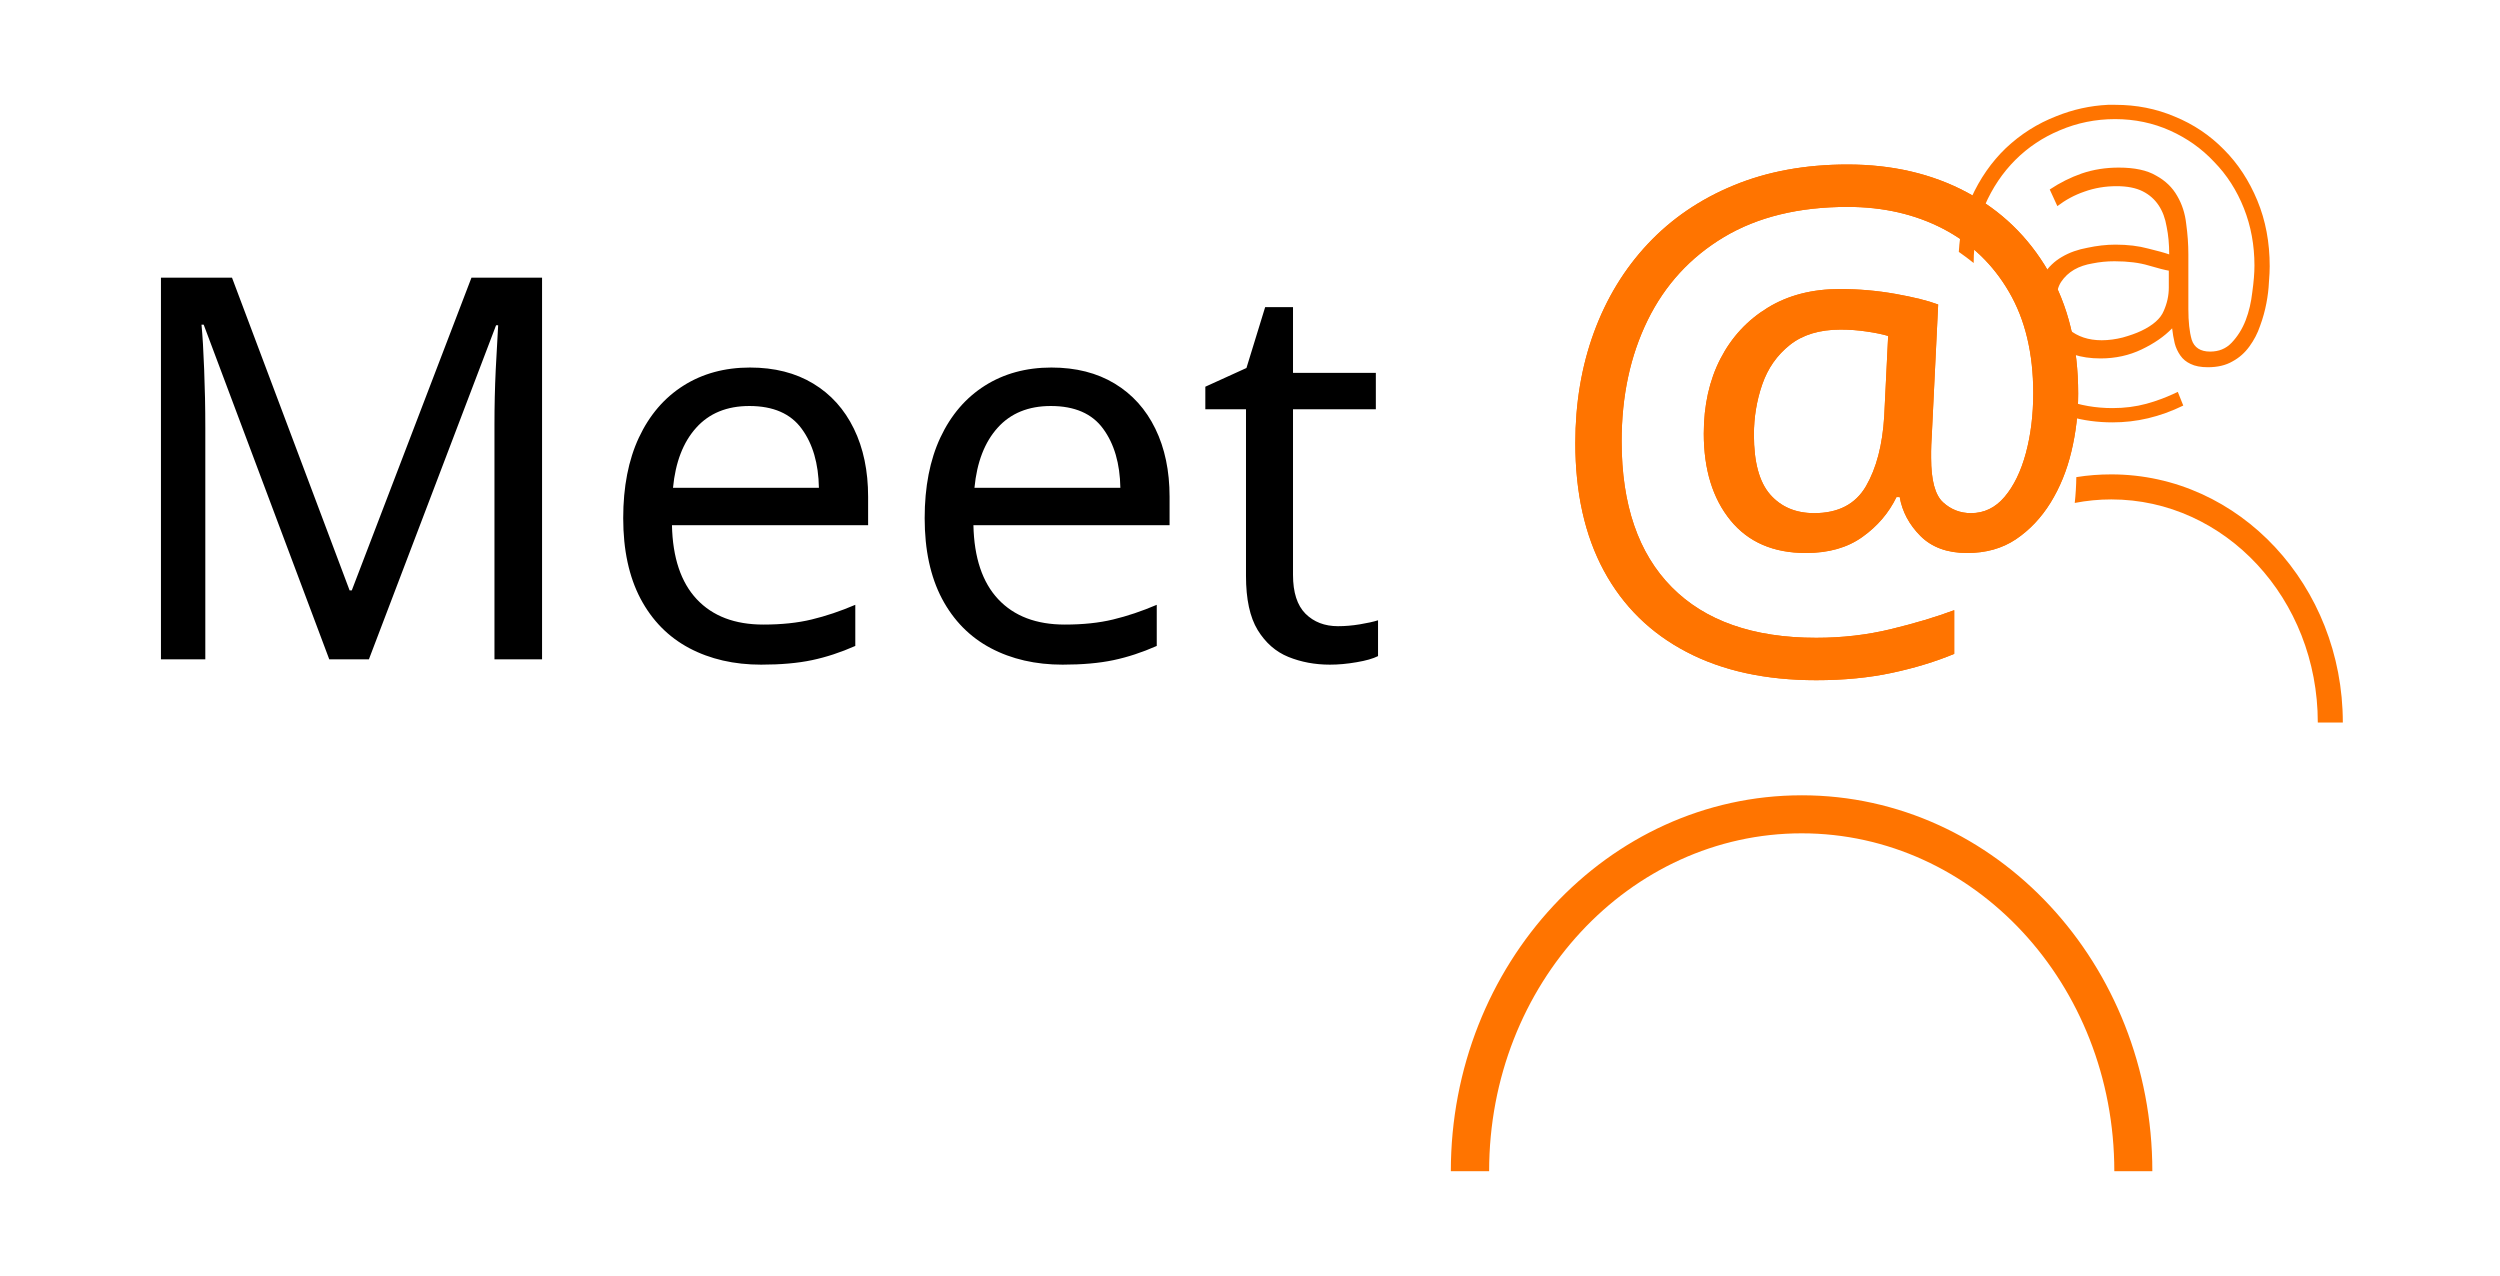
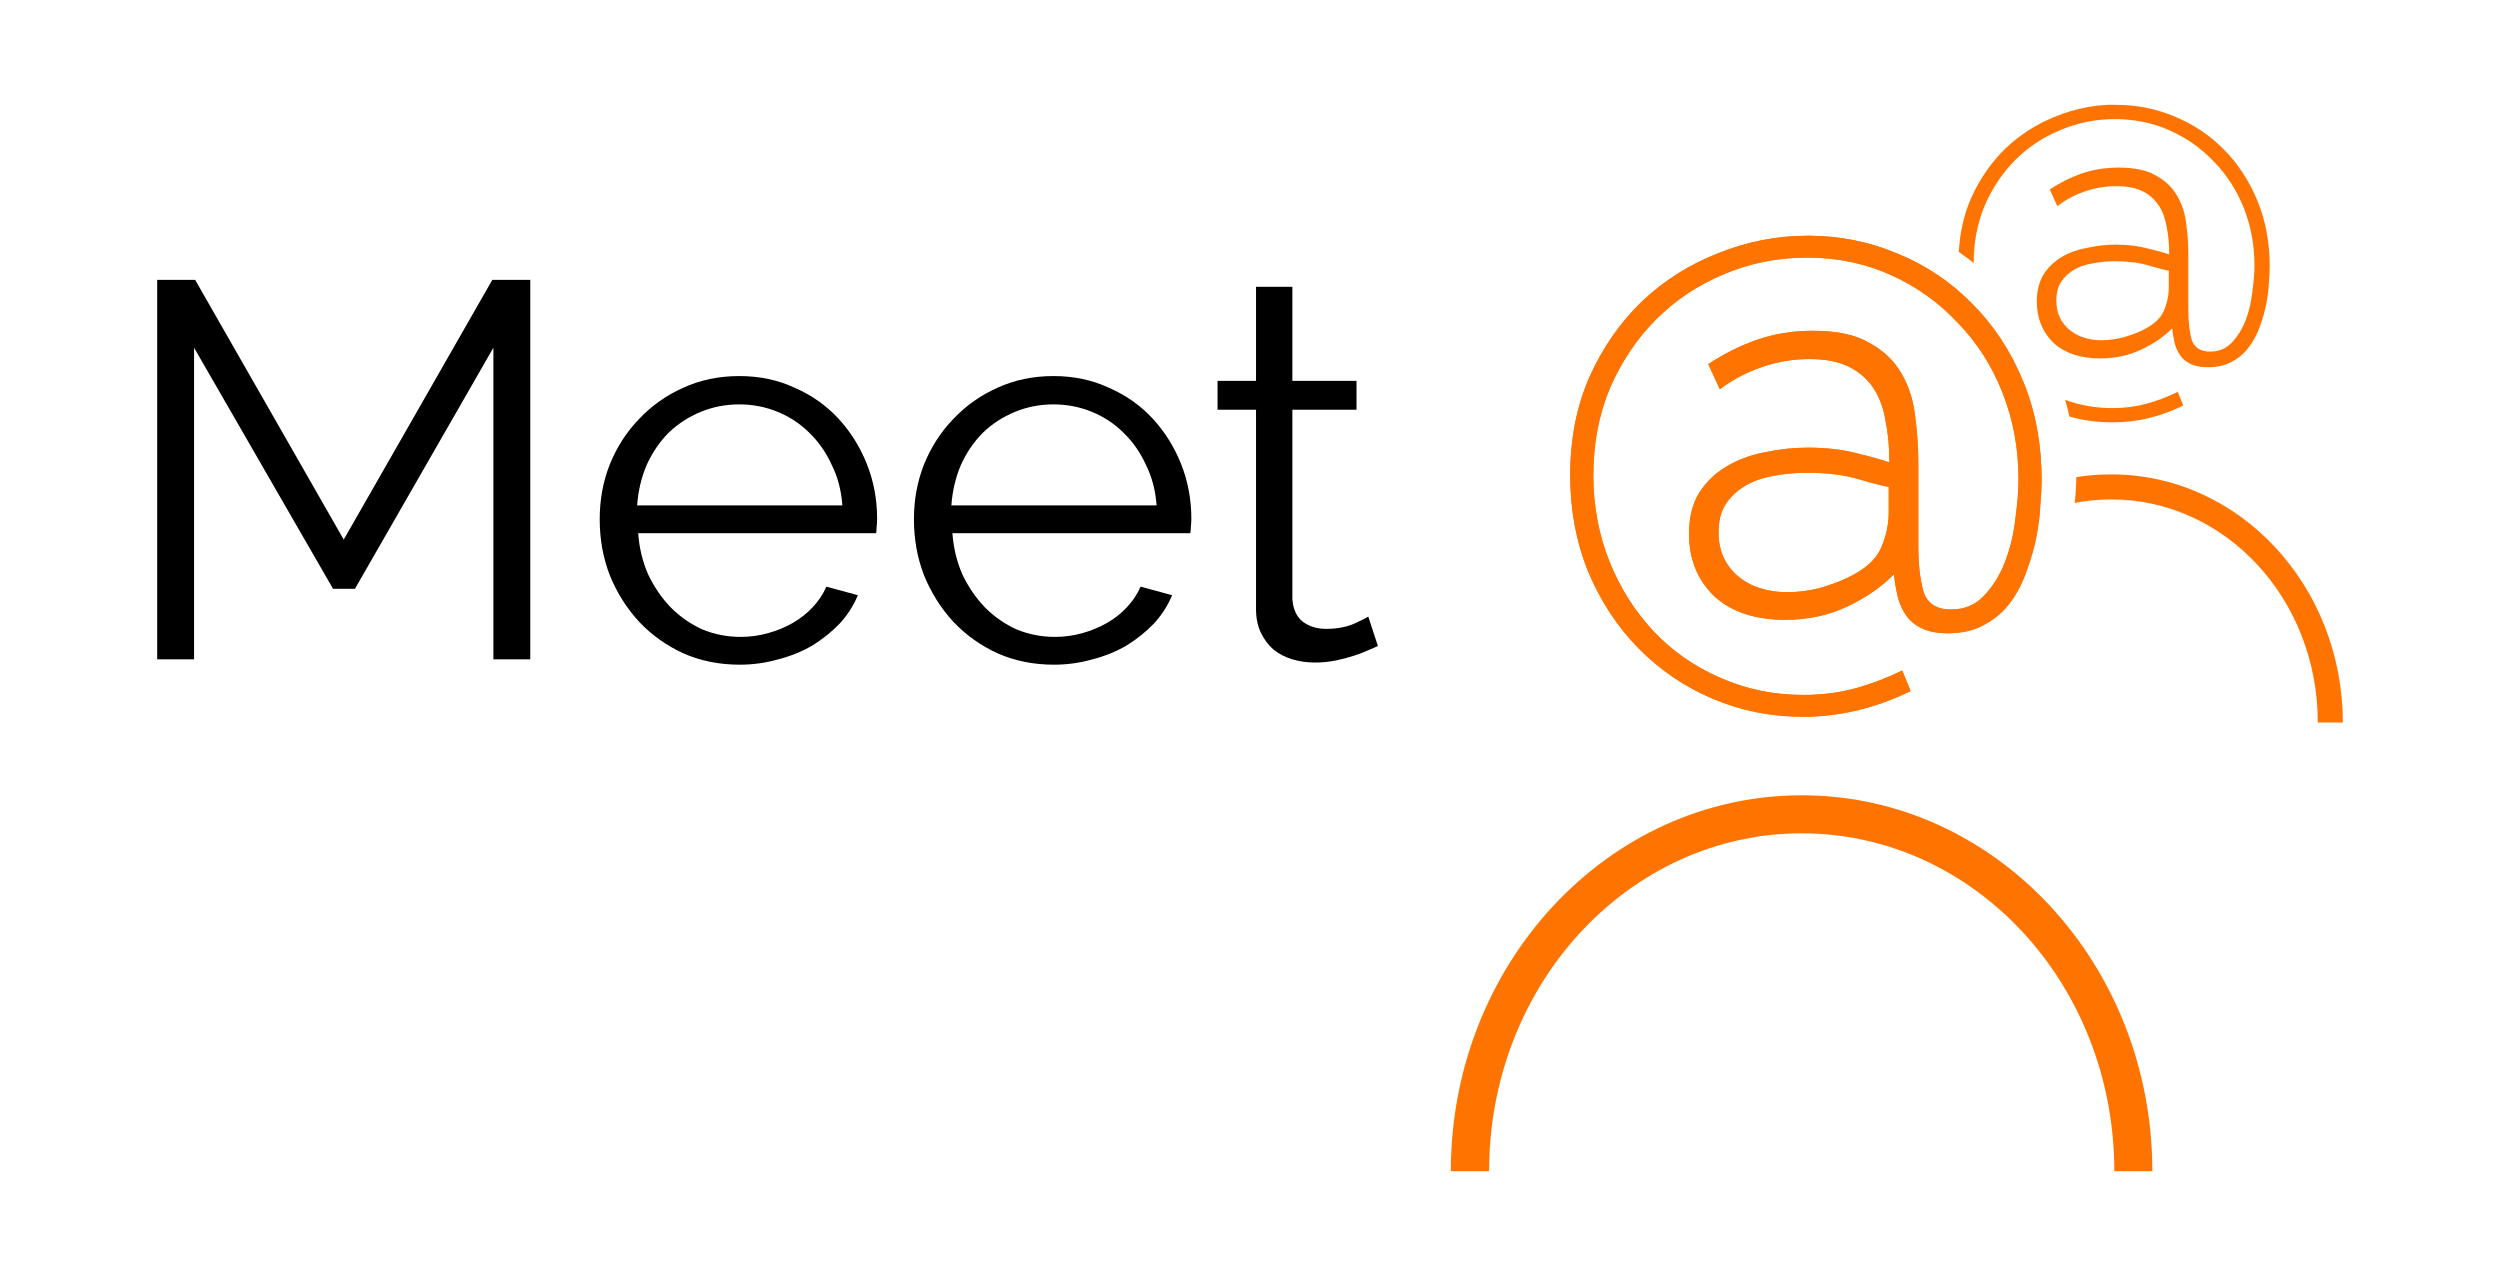
<svg xmlns="http://www.w3.org/2000/svg" version="1.1" id="Capa_1" x="0px" y="0px" viewBox="0 0 338.139 172.583" xml:space="preserve" width="100%" height="100%">
  <defs id="defs41" />
  <path style="font-size:67.791px;font-style:normal;font-variant:normal;font-weight:normal;font-stretch:normal;text-align:start;line-height:125%;letter-spacing:0px;word-spacing:0px;writing-mode:lr-tb;text-anchor:start;fill:#ff7400;fill-opacity:1;stroke:none;font-family:Raleway;-inkscape-font-specification:Raleway" d="m 285.091,14.18 c -2.389,0.113 -4.713,0.63 -6.955,1.534 -2.563,0.994 -4.834,2.437 -6.823,4.311 -1.951,1.874 -3.522,4.131 -4.707,6.77 -0.968,2.194 -1.515,4.616 -1.666,7.273 0.685,0.481 1.359,0.982 2.01,1.507 0,-2.83 0.513,-5.43 1.507,-7.802 1.033,-2.371 2.405,-4.414 4.126,-6.136 1.721,-1.721 3.735,-3.064 6.03,-4.02 2.333,-0.994 4.819,-1.507 7.458,-1.507 2.677,2.2e-5 5.163,0.528 7.458,1.56 2.295,1.033 4.268,2.434 5.95,4.231 1.721,1.759 3.064,3.858 4.02,6.268 0.956,2.41 1.428,4.995 1.428,7.749 -4e-5,1.033 -0.1,2.22 -0.291,3.597 -0.153,1.339 -0.44,2.623 -0.899,3.808 -0.459,1.186 -1.101,2.2 -1.904,3.041 -0.765,0.803 -1.724,1.19 -2.909,1.19 -1.3,0 -2.142,-0.542 -2.486,-1.613 -0.306,-1.071 -0.45,-2.443 -0.45,-4.126 l 0,-7.405 c -5e-5,-1.377 -0.1,-2.749 -0.291,-4.126 -0.153,-1.415 -0.566,-2.673 -1.217,-3.782 -0.65,-1.147 -1.594,-2.062 -2.856,-2.75 -1.224,-0.727 -2.909,-1.084 -5.051,-1.084 -1.759,2e-5 -3.43,0.258 -4.998,0.793 -1.53,0.535 -2.96,1.251 -4.337,2.169 l 1.031,2.248 c 1.109,-0.841 2.311,-1.498 3.65,-1.957 1.377,-0.497 2.834,-0.74 4.364,-0.741 1.415,4e-5 2.599,0.229 3.517,0.688 0.918,0.459 1.633,1.101 2.169,1.904 0.535,0.803 0.893,1.762 1.084,2.909 0.229,1.109 0.344,2.352 0.344,3.729 -0.65,-0.229 -1.594,-0.487 -2.856,-0.793 -1.262,-0.344 -2.734,-0.529 -4.417,-0.529 -1.262,10e-6 -2.52,0.155 -3.782,0.423 -1.262,0.229 -2.432,0.631 -3.465,1.243 -0.994,0.574 -1.809,1.359 -2.46,2.354 -0.612,0.994 -0.926,2.223 -0.926,3.676 -1e-5,2.257 0.756,4.127 2.248,5.58 1.53,1.415 3.658,2.116 6.374,2.116 2.027,0 3.871,-0.413 5.554,-1.217 1.683,-0.803 3.055,-1.747 4.126,-2.856 0.077,0.688 0.191,1.36 0.344,2.01 0.153,0.612 0.423,1.169 0.767,1.666 0.344,0.497 0.801,0.869 1.375,1.137 0.612,0.306 1.398,0.45 2.354,0.45 1.3,0 2.414,-0.258 3.332,-0.793 0.918,-0.497 1.662,-1.168 2.274,-2.01 0.612,-0.841 1.11,-1.771 1.455,-2.803 0.382,-1.033 0.655,-2.047 0.846,-3.041 0.191,-0.994 0.305,-1.95 0.344,-2.83 0.076,-0.918 0.106,-1.633 0.106,-2.169 -5e-5,-3.251 -0.557,-6.209 -1.666,-8.886 -1.109,-2.677 -2.61,-4.99 -4.522,-6.903 -1.912,-1.951 -4.14,-3.437 -6.665,-4.469 -2.524,-1.071 -5.183,-1.587 -8.013,-1.587 -0.344,0 -0.69,-0.016 -1.031,0 z m 0.899,21.157 c 1.836,4e-5 3.392,0.199 4.655,0.582 1.3,0.382 2.2,0.611 2.698,0.688 l 0,2.301 c -5e-5,1.071 -0.229,2.114 -0.688,3.147 -0.421,1.033 -1.435,1.933 -3.041,2.698 -0.727,0.344 -1.556,0.631 -2.512,0.899 -0.918,0.229 -1.874,0.37 -2.83,0.37 -1.798,0 -3.269,-0.498 -4.417,-1.455 -1.147,-0.994 -1.719,-2.281 -1.719,-3.888 -3e-5,-1.033 0.214,-1.889 0.635,-2.539 0.459,-0.688 1.045,-1.245 1.772,-1.666 0.727,-0.421 1.568,-0.693 2.486,-0.846 0.956,-0.191 1.929,-0.291 2.962,-0.291 z m 8.569,17.666 c -1.415,0.688 -2.843,1.231 -4.258,1.613 -1.415,0.382 -2.931,0.582 -4.575,0.582 -2.263,-1e-5 -4.41,-0.373 -6.4,-1.111 0.218,0.742 0.409,1.488 0.582,2.248 1.854,0.534 3.793,0.793 5.818,0.793 1.606,0 3.207,-0.173 4.813,-0.555 1.606,-0.382 3.192,-0.954 4.76,-1.719 l -0.74,-1.851 z" id="path5057" />
  <g id="g9" transform="translate(14.72829,-73.53745)" />
  <g id="g11" transform="translate(14.72829,-73.53745)" />
  <g id="g13" transform="translate(14.72829,-73.53745)" />
  <g id="g15" transform="translate(14.72829,-73.53745)" />
  <g id="g17" transform="translate(14.72829,-73.53745)" />
  <g id="g19" transform="translate(14.72829,-73.53745)" />
  <g id="g21" transform="translate(14.72829,-73.53745)" />
  <g id="g23" transform="translate(14.72829,-73.53745)" />
  <g id="g25" transform="translate(14.72829,-73.53745)" />
  <g id="g27" transform="translate(14.72829,-73.53745)" />
  <g id="g29" transform="translate(14.72829,-73.53745)" />
  <g id="g31" transform="translate(14.72829,-73.53745)" />
  <g id="g33" transform="translate(14.72829,-73.53745)" />
  <g id="g35" transform="translate(14.72829,-73.53745)" />
  <g id="g37" transform="translate(14.72829,-73.53745)" />
  <text xml:space="preserve" style="font-size:12px;font-style:normal;font-variant:normal;font-weight:normal;font-stretch:normal;text-align:start;line-height:125%;letter-spacing:0px;word-spacing:0px;writing-mode:lr-tb;text-anchor:start;fill:#000000;fill-opacity:1;stroke:none;font-family:Abyssinica SIL;-inkscape-font-specification:Abyssinica SIL" x="-120.102" y="181.677" id="text4363">
    <tspan id="tspan4365" x="-120.102" y="181.677" style="font-style:normal;font-variant:normal;font-weight:normal;font-stretch:normal;font-family:Abyssinica SIL;-inkscape-font-specification:Abyssinica SIL" />
  </text>
  <text xml:space="preserve" style="font-size:12px;font-style:italic;font-variant:normal;font-weight:bold;font-stretch:normal;text-align:start;line-height:125%;letter-spacing:0px;word-spacing:0px;writing-mode:lr-tb;text-anchor:start;fill:#000000;fill-opacity:1;stroke:none;font-family:WenQuanYi Micro Hei Mono;-inkscape-font-specification:WenQuanYi Micro Hei Mono Bold Italic" x="-129.54" y="180.566" id="text4371">
    <tspan id="tspan4373" x="-129.54" y="180.566" />
  </text>
-   <text xml:space="preserve" style="font-size:72.294px;font-style:normal;font-variant:normal;font-weight:normal;font-stretch:normal;text-align:start;line-height:125%;letter-spacing:0px;word-spacing:0px;writing-mode:lr-tb;text-anchor:start;fill:#000000;fill-opacity:1;stroke:none;font-family:Raleway;-inkscape-font-specification:Raleway" x="14.753" y="89.179" id="text4433">
-     <tspan id="tspan4435" x="14.753" y="89.179" style="font-size:72.294px;font-style:normal;font-variant:normal;font-weight:normal;font-stretch:normal;text-align:start;line-height:125%;writing-mode:lr-tb;text-anchor:start;font-family:Raleway;-inkscape-font-specification:Raleway">Meet</tspan>
-   </text>
-   <text xml:space="preserve" style="font-size:86.865px;font-style:normal;font-variant:normal;font-stretch:normal;text-align:start;line-height:125%;letter-spacing:0px;word-spacing:0px;writing-mode:lr-tb;text-anchor:start;fill:#000000;fill-opacity:1;stroke:none;font-family:Roboto;-inkscape-font-specification:Roboto Semi-Light" x="208.039" y="84.264" id="text4437">
-     <tspan id="tspan4439" x="208.039" y="84.264" style="font-size:86.865px;font-style:normal;font-variant:normal;font-weight:normal;font-stretch:normal;text-align:start;line-height:125%;writing-mode:lr-tb;text-anchor:start;fill:#ff7400;fill-opacity:1;font-family:Raleway;-inkscape-font-specification:Raleway">@</tspan>
-   </text>
-   <text id="text4957" y="84.264" x="208.039" style="font-size:86.865px;font-style:normal;font-variant:normal;font-stretch:normal;text-align:start;line-height:125%;letter-spacing:0px;word-spacing:0px;writing-mode:lr-tb;text-anchor:start;fill:#000000;fill-opacity:1;stroke:none;font-family:Roboto;-inkscape-font-specification:Roboto Semi-Light" xml:space="preserve">
-     <tspan style="font-size:86.865px;font-style:normal;font-variant:normal;font-weight:normal;font-stretch:normal;text-align:start;line-height:125%;writing-mode:lr-tb;text-anchor:start;fill:#ff7400;fill-opacity:1;font-family:Raleway;-inkscape-font-specification:Raleway" y="84.264" x="208.039" id="tspan4959">@</tspan>
-   </text>
+   <g style="font-size:72.294px;font-style:normal;font-variant:normal;font-weight:normal;font-stretch:normal;text-align:start;line-height:125%;letter-spacing:0px;word-spacing:0px;writing-mode:lr-tb;text-anchor:start;fill:#000000;fill-opacity:1;stroke:none;font-family:Raleway;-inkscape-font-specification:Raleway" id="text4433">
+     <path d="m 66.733,89.179 0,-42.147 -18.724,32.605 -2.964,0 -18.796,-32.605 0,42.147 -4.988,0 0,-51.329 5.133,0 20.098,35.135 20.098,-35.135 5.133,0 0,51.329 -4.988,0" style="line-height:125%;font-family:Raleway;-inkscape-font-specification:Raleway" id="path3017" />
+     <path d="m 100.054,89.902 c -2.747,-10e-7 -5.277,-0.506 -7.591,-1.518 -2.313,-1.06 -4.314,-2.482 -6,-4.265 -1.687,-1.831 -3.012,-3.928 -3.976,-6.29 -0.916,-2.362 -1.374,-4.892 -1.374,-7.591 -3e-6,-2.651 0.458,-5.133 1.374,-7.446 0.964,-2.362 2.289,-4.41 3.976,-6.145 1.687,-1.783 3.663,-3.181 5.928,-4.193 2.313,-1.06 4.844,-1.59 7.591,-1.59 2.747,3.9e-5 5.253,0.53 7.519,1.59 2.313,1.012 4.289,2.41 5.928,4.193 1.639,1.783 2.916,3.832 3.832,6.145 0.916,2.313 1.374,4.771 1.374,7.374 -4e-5,0.386 -0.024,0.771 -0.072,1.157 -4e-5,0.386 -0.024,0.651 -0.072,0.795 l -32.171,0 c 0.145,2.024 0.602,3.904 1.374,5.639 0.819,1.687 1.831,3.157 3.036,4.41 1.253,1.253 2.675,2.241 4.265,2.964 1.639,0.675 3.374,1.012 5.205,1.012 1.253,3e-6 2.482,-0.169 3.687,-0.506 1.205,-0.337 2.313,-0.795 3.326,-1.374 1.012,-0.578 1.904,-1.277 2.675,-2.097 0.819,-0.868 1.446,-1.807 1.88,-2.819 l 4.265,1.157 c -0.578,1.398 -1.398,2.675 -2.458,3.832 -1.06,1.109 -2.289,2.097 -3.687,2.964 -1.398,0.819 -2.94,1.446 -4.627,1.88 -1.687,0.482 -3.422,0.723 -5.205,0.723 m 13.88,-21.544 c -0.145,-2.024 -0.627,-3.856 -1.446,-5.494 -0.771,-1.687 -1.783,-3.133 -3.036,-4.338 -1.205,-1.205 -2.627,-2.145 -4.265,-2.819 -1.639,-0.675 -3.374,-1.012 -5.205,-1.012 -1.831,3.4e-5 -3.567,0.337 -5.205,1.012 -1.639,0.675 -3.085,1.615 -4.338,2.819 -1.205,1.205 -2.193,2.651 -2.964,4.338 -0.723,1.687 -1.157,3.518 -1.301,5.494 l 27.761,0" style="line-height:125%;font-family:Raleway;-inkscape-font-specification:Raleway" id="path3019" />
+     <path d="m 142.555,89.902 c -2.747,-10e-7 -5.277,-0.506 -7.591,-1.518 -2.313,-1.06 -4.314,-2.482 -6,-4.265 -1.687,-1.831 -3.012,-3.928 -3.976,-6.29 -0.916,-2.362 -1.374,-4.892 -1.374,-7.591 -1e-5,-2.651 0.458,-5.133 1.374,-7.446 0.964,-2.362 2.289,-4.41 3.976,-6.145 1.687,-1.783 3.663,-3.181 5.928,-4.193 2.313,-1.06 4.844,-1.59 7.591,-1.59 2.747,3.9e-5 5.253,0.53 7.519,1.59 2.313,1.012 4.289,2.41 5.928,4.193 1.639,1.783 2.916,3.832 3.832,6.145 0.916,2.313 1.374,4.771 1.374,7.374 -4e-5,0.386 -0.024,0.771 -0.072,1.157 -4e-5,0.386 -0.024,0.651 -0.072,0.795 l -32.171,0 c 0.145,2.024 0.602,3.904 1.374,5.639 0.819,1.687 1.831,3.157 3.036,4.41 1.253,1.253 2.675,2.241 4.265,2.964 1.639,0.675 3.374,1.012 5.205,1.012 1.253,3e-6 2.482,-0.169 3.687,-0.506 1.205,-0.337 2.313,-0.795 3.326,-1.374 1.012,-0.578 1.904,-1.277 2.675,-2.097 0.819,-0.868 1.446,-1.807 1.88,-2.819 l 4.265,1.157 c -0.578,1.398 -1.398,2.675 -2.458,3.832 -1.06,1.109 -2.289,2.097 -3.687,2.964 -1.398,0.819 -2.94,1.446 -4.627,1.88 -1.687,0.482 -3.422,0.723 -5.205,0.723 m 13.88,-21.544 c -0.145,-2.024 -0.627,-3.856 -1.446,-5.494 -0.771,-1.687 -1.783,-3.133 -3.036,-4.338 -1.205,-1.205 -2.627,-2.145 -4.265,-2.819 -1.639,-0.675 -3.374,-1.012 -5.205,-1.012 -1.831,3.4e-5 -3.567,0.337 -5.205,1.012 -1.639,0.675 -3.085,1.615 -4.338,2.819 -1.205,1.205 -2.193,2.651 -2.964,4.338 -0.723,1.687 -1.157,3.518 -1.301,5.494 l 27.761,0" style="line-height:125%;font-family:Raleway;-inkscape-font-specification:Raleway" id="path3021" />
+     <path d="m 186.367,87.371 c -0.289,0.145 -0.723,0.337 -1.301,0.578 -0.53,0.241 -1.157,0.482 -1.88,0.723 -0.723,0.241 -1.542,0.458 -2.458,0.651 -0.916,0.193 -1.88,0.289 -2.892,0.289 -1.06,0 -2.072,-0.145 -3.036,-0.434 -0.964,-0.289 -1.807,-0.723 -2.53,-1.301 -0.723,-0.627 -1.301,-1.398 -1.735,-2.313 -0.434,-0.916 -0.651,-1.976 -0.651,-3.181 l 0,-26.966 -5.205,0 0,-3.904 5.205,0 0,-12.724 4.916,0 0,12.724 8.675,0 0,3.904 -8.675,0 0,25.592 c 0.096,1.398 0.578,2.434 1.446,3.109 0.868,0.627 1.904,0.94 3.109,0.94 1.398,4e-6 2.627,-0.217 3.687,-0.651 1.06,-0.482 1.735,-0.819 2.024,-1.012 l 1.301,3.976" style="line-height:125%;font-family:Raleway;-inkscape-font-specification:Raleway" id="path3023" />
+   </g>
+   <g style="font-size:86.865px;font-style:normal;font-variant:normal;font-stretch:normal;text-align:start;line-height:125%;letter-spacing:0px;word-spacing:0px;writing-mode:lr-tb;text-anchor:start;fill:#000000;fill-opacity:1;stroke:none;font-family:Roboto;-inkscape-font-specification:Roboto Semi-Light" id="text4437">
+     <path d="m 244.522,31.884 c 4.285,5.2e-5 8.339,0.811 12.161,2.432 3.822,1.564 7.181,3.822 10.076,6.776 2.895,2.896 5.183,6.37 6.862,10.424 1.679,4.054 2.519,8.542 2.519,13.464 -7e-5,0.811 -0.058,1.911 -0.174,3.301 -0.058,1.332 -0.232,2.751 -0.521,4.256 -0.29,1.506 -0.724,3.04 -1.303,4.604 -0.521,1.564 -1.245,2.982 -2.172,4.256 -0.927,1.274 -2.085,2.287 -3.475,3.04 -1.39,0.811 -3.069,1.216 -5.038,1.216 -1.448,-2e-6 -2.635,-0.232 -3.561,-0.695 -0.869,-0.405 -1.564,-0.984 -2.085,-1.737 -0.521,-0.753 -0.898,-1.593 -1.129,-2.519 -0.232,-0.984 -0.405,-1.998 -0.521,-3.04 -1.622,1.679 -3.706,3.127 -6.254,4.343 -2.548,1.216 -5.357,1.824 -8.426,1.824 -4.112,0 -7.326,-1.071 -9.642,-3.214 -2.259,-2.201 -3.388,-5.009 -3.388,-8.426 -2e-5,-2.201 0.463,-4.054 1.39,-5.559 0.984,-1.506 2.23,-2.693 3.735,-3.561 1.564,-0.927 3.301,-1.564 5.212,-1.911 1.911,-0.405 3.822,-0.608 5.733,-0.608 2.548,2.3e-5 4.778,0.261 6.689,0.782 1.911,0.463 3.359,0.869 4.343,1.216 -5e-5,-2.085 -0.174,-3.967 -0.521,-5.646 -0.29,-1.737 -0.84,-3.214 -1.65,-4.43 -0.811,-1.216 -1.911,-2.172 -3.301,-2.867 -1.39,-0.695 -3.156,-1.042 -5.299,-1.042 -2.316,3.6e-5 -4.517,0.376 -6.602,1.129 -2.027,0.695 -3.88,1.679 -5.559,2.953 l -1.564,-3.388 c 2.085,-1.39 4.285,-2.49 6.602,-3.301 2.374,-0.811 4.893,-1.216 7.557,-1.216 3.243,3.9e-5 5.791,0.55 7.644,1.65 1.911,1.042 3.359,2.432 4.343,4.17 0.984,1.679 1.592,3.59 1.824,5.733 0.289,2.085 0.434,4.17 0.434,6.254 l 0,11.206 c -5e-5,2.548 0.232,4.633 0.695,6.254 0.521,1.621 1.766,2.432 3.735,2.432 1.795,2e-6 3.272,-0.608 4.43,-1.824 1.216,-1.274 2.172,-2.809 2.867,-4.604 0.695,-1.795 1.158,-3.706 1.39,-5.733 0.289,-2.085 0.434,-3.909 0.434,-5.473 -7e-5,-4.17 -0.724,-8.078 -2.172,-11.727 -1.448,-3.648 -3.475,-6.804 -6.081,-9.468 -2.548,-2.722 -5.559,-4.864 -9.034,-6.428 -3.475,-1.564 -7.239,-2.345 -11.293,-2.345 -3.996,4.9e-5 -7.76,0.753 -11.293,2.259 -3.475,1.448 -6.515,3.475 -9.121,6.081 -2.606,2.606 -4.691,5.704 -6.254,9.295 -1.506,3.59 -2.259,7.528 -2.259,11.814 0,4.112 0.724,7.992 2.172,11.64 1.448,3.59 3.417,6.718 5.907,9.381 2.548,2.722 5.559,4.836 9.034,6.341 3.475,1.564 7.239,2.345 11.293,2.345 2.49,-1e-5 4.807,-0.29 6.949,-0.869 2.143,-0.579 4.285,-1.39 6.428,-2.432 l 1.129,2.78 c -2.374,1.158 -4.778,2.027 -7.21,2.606 -2.432,0.579 -4.864,0.869 -7.297,0.869 -4.343,-1.3e-5 -8.426,-0.811 -12.248,-2.432 -3.822,-1.621 -7.181,-3.909 -10.076,-6.862 -2.838,-2.896 -5.096,-6.341 -6.776,-10.337 -1.621,-3.996 -2.432,-8.339 -2.432,-13.03 0,-4.922 0.869,-9.352 2.606,-13.29 1.795,-3.996 4.17,-7.412 7.123,-10.25 3.011,-2.838 6.457,-5.009 10.337,-6.515 3.88,-1.564 7.905,-2.345 12.074,-2.345 m 5.299,46.299 c 2.432,-1.158 3.967,-2.519 4.604,-4.083 0.695,-1.564 1.042,-3.156 1.042,-4.778 l 0,-3.475 c -0.753,-0.116 -2.114,-0.463 -4.083,-1.042 -1.911,-0.579 -4.256,-0.869 -7.036,-0.869 -1.564,2e-5 -3.069,0.145 -4.517,0.434 -1.39,0.232 -2.635,0.666 -3.735,1.303 -1.1,0.637 -1.998,1.477 -2.693,2.519 -0.637,0.984 -0.956,2.259 -0.956,3.822 -3e-5,2.432 0.869,4.401 2.606,5.907 1.737,1.448 3.967,2.172 6.689,2.172 1.448,4e-6 2.867,-0.174 4.256,-0.521 1.448,-0.405 2.722,-0.869 3.822,-1.39" style="font-weight:normal;line-height:125%;fill:#ff7400;font-family:Raleway;-inkscape-font-specification:Raleway" id="path3014" />
+   </g>
+   <g style="font-size:86.865px;font-style:normal;font-variant:normal;font-stretch:normal;text-align:start;line-height:125%;letter-spacing:0px;word-spacing:0px;writing-mode:lr-tb;text-anchor:start;fill:#000000;fill-opacity:1;stroke:none;font-family:Roboto;-inkscape-font-specification:Roboto Semi-Light" id="text4957">
+     <path d="m 244.522,31.884 c 4.285,5.2e-5 8.339,0.811 12.161,2.432 3.822,1.564 7.181,3.822 10.076,6.776 2.895,2.896 5.183,6.37 6.862,10.424 1.679,4.054 2.519,8.542 2.519,13.464 -7e-5,0.811 -0.058,1.911 -0.174,3.301 -0.058,1.332 -0.232,2.751 -0.521,4.256 -0.29,1.506 -0.724,3.04 -1.303,4.604 -0.521,1.564 -1.245,2.982 -2.172,4.256 -0.927,1.274 -2.085,2.287 -3.475,3.04 -1.39,0.811 -3.069,1.216 -5.038,1.216 -1.448,-2e-6 -2.635,-0.232 -3.561,-0.695 -0.869,-0.405 -1.564,-0.984 -2.085,-1.737 -0.521,-0.753 -0.898,-1.593 -1.129,-2.519 -0.232,-0.984 -0.405,-1.998 -0.521,-3.04 -1.622,1.679 -3.706,3.127 -6.254,4.343 -2.548,1.216 -5.357,1.824 -8.426,1.824 -4.112,0 -7.326,-1.071 -9.642,-3.214 -2.259,-2.201 -3.388,-5.009 -3.388,-8.426 -2e-5,-2.201 0.463,-4.054 1.39,-5.559 0.984,-1.506 2.23,-2.693 3.735,-3.561 1.564,-0.927 3.301,-1.564 5.212,-1.911 1.911,-0.405 3.822,-0.608 5.733,-0.608 2.548,2.3e-5 4.778,0.261 6.689,0.782 1.911,0.463 3.359,0.869 4.343,1.216 -5e-5,-2.085 -0.174,-3.967 -0.521,-5.646 -0.29,-1.737 -0.84,-3.214 -1.65,-4.43 -0.811,-1.216 -1.911,-2.172 -3.301,-2.867 -1.39,-0.695 -3.156,-1.042 -5.299,-1.042 -2.316,3.6e-5 -4.517,0.376 -6.602,1.129 -2.027,0.695 -3.88,1.679 -5.559,2.953 l -1.564,-3.388 c 2.085,-1.39 4.285,-2.49 6.602,-3.301 2.374,-0.811 4.893,-1.216 7.557,-1.216 3.243,3.9e-5 5.791,0.55 7.644,1.65 1.911,1.042 3.359,2.432 4.343,4.17 0.984,1.679 1.592,3.59 1.824,5.733 0.289,2.085 0.434,4.17 0.434,6.254 l 0,11.206 c -5e-5,2.548 0.232,4.633 0.695,6.254 0.521,1.621 1.766,2.432 3.735,2.432 1.795,2e-6 3.272,-0.608 4.43,-1.824 1.216,-1.274 2.172,-2.809 2.867,-4.604 0.695,-1.795 1.158,-3.706 1.39,-5.733 0.289,-2.085 0.434,-3.909 0.434,-5.473 -7e-5,-4.17 -0.724,-8.078 -2.172,-11.727 -1.448,-3.648 -3.475,-6.804 -6.081,-9.468 -2.548,-2.722 -5.559,-4.864 -9.034,-6.428 -3.475,-1.564 -7.239,-2.345 -11.293,-2.345 -3.996,4.9e-5 -7.76,0.753 -11.293,2.259 -3.475,1.448 -6.515,3.475 -9.121,6.081 -2.606,2.606 -4.691,5.704 -6.254,9.295 -1.506,3.59 -2.259,7.528 -2.259,11.814 0,4.112 0.724,7.992 2.172,11.64 1.448,3.59 3.417,6.718 5.907,9.381 2.548,2.722 5.559,4.836 9.034,6.341 3.475,1.564 7.239,2.345 11.293,2.345 2.49,-1e-5 4.807,-0.29 6.949,-0.869 2.143,-0.579 4.285,-1.39 6.428,-2.432 l 1.129,2.78 c -2.374,1.158 -4.778,2.027 -7.21,2.606 -2.432,0.579 -4.864,0.869 -7.297,0.869 -4.343,-1.3e-5 -8.426,-0.811 -12.248,-2.432 -3.822,-1.621 -7.181,-3.909 -10.076,-6.862 -2.838,-2.896 -5.096,-6.341 -6.776,-10.337 -1.621,-3.996 -2.432,-8.339 -2.432,-13.03 0,-4.922 0.869,-9.352 2.606,-13.29 1.795,-3.996 4.17,-7.412 7.123,-10.25 3.011,-2.838 6.457,-5.009 10.337,-6.515 3.88,-1.564 7.905,-2.345 12.074,-2.345 m 5.299,46.299 c 2.432,-1.158 3.967,-2.519 4.604,-4.083 0.695,-1.564 1.042,-3.156 1.042,-4.778 l 0,-3.475 c -0.753,-0.116 -2.114,-0.463 -4.083,-1.042 -1.911,-0.579 -4.256,-0.869 -7.036,-0.869 -1.564,2e-5 -3.069,0.145 -4.517,0.434 -1.39,0.232 -2.635,0.666 -3.735,1.303 -1.1,0.637 -1.998,1.477 -2.693,2.519 -0.637,0.984 -0.956,2.259 -0.956,3.822 -3e-5,2.432 0.869,4.401 2.606,5.907 1.737,1.448 3.967,2.172 6.689,2.172 1.448,4e-6 2.867,-0.174 4.256,-0.521 1.448,-0.405 2.722,-0.869 3.822,-1.39" style="font-weight:normal;line-height:125%;fill:#ff7400;font-family:Raleway;-inkscape-font-specification:Raleway" id="path3011" />
+   </g>
  <g id="g4961" transform="matrix(1.127457,0,0,1.127457,188.3414,-1005.725)">
    <path id="path4963" d="M 49.094,987.438 C 25.789,987.438 7,1007.732 7,1032.531 l 4.594,0 c 0,-22.501 16.857,-40.531 37.5,-40.531 20.643,0 37.5,18.03 37.5,40.531 l 4.562,0 c 0,-24.799 -18.758,-45.094 -42.062,-45.094 z" style="font-size:medium;font-style:normal;font-variant:normal;font-weight:normal;font-stretch:normal;text-indent:0;text-align:start;text-decoration:none;line-height:normal;letter-spacing:normal;word-spacing:normal;text-transform:none;direction:ltr;block-progression:tb;writing-mode:lr-tb;text-anchor:start;baseline-shift:baseline;color:#000000;fill:#ff7400;fill-opacity:1;stroke:none;stroke-width:4.576;marker:none;visibility:visible;display:inline;overflow:visible;enable-background:accumulate;font-family:Sans;-inkscape-font-specification:Sans" />
  </g>
  <path style="font-size:medium;font-style:normal;font-variant:normal;font-weight:normal;font-stretch:normal;text-indent:0;text-align:start;text-decoration:none;line-height:normal;letter-spacing:normal;word-spacing:normal;text-transform:none;direction:ltr;block-progression:tb;writing-mode:lr-tb;text-anchor:start;baseline-shift:baseline;color:#000000;fill:#ff7400;fill-opacity:1;stroke:none;stroke-width:4.576;marker:none;visibility:visible;display:inline;overflow:visible;enable-background:accumulate;font-family:Sans;-inkscape-font-specification:Sans" d="m 285.567,64.164 c -1.609,0 -3.191,0.12 -4.734,0.37 -0.015,1.177 -0.087,2.343 -0.212,3.491 1.609,-0.311 3.255,-0.476 4.946,-0.476 15.372,0 27.928,13.42 27.928,30.176 l 3.385,0 c 0,-18.466 -13.959,-33.561 -31.313,-33.561 z" id="path5039" />
</svg>
